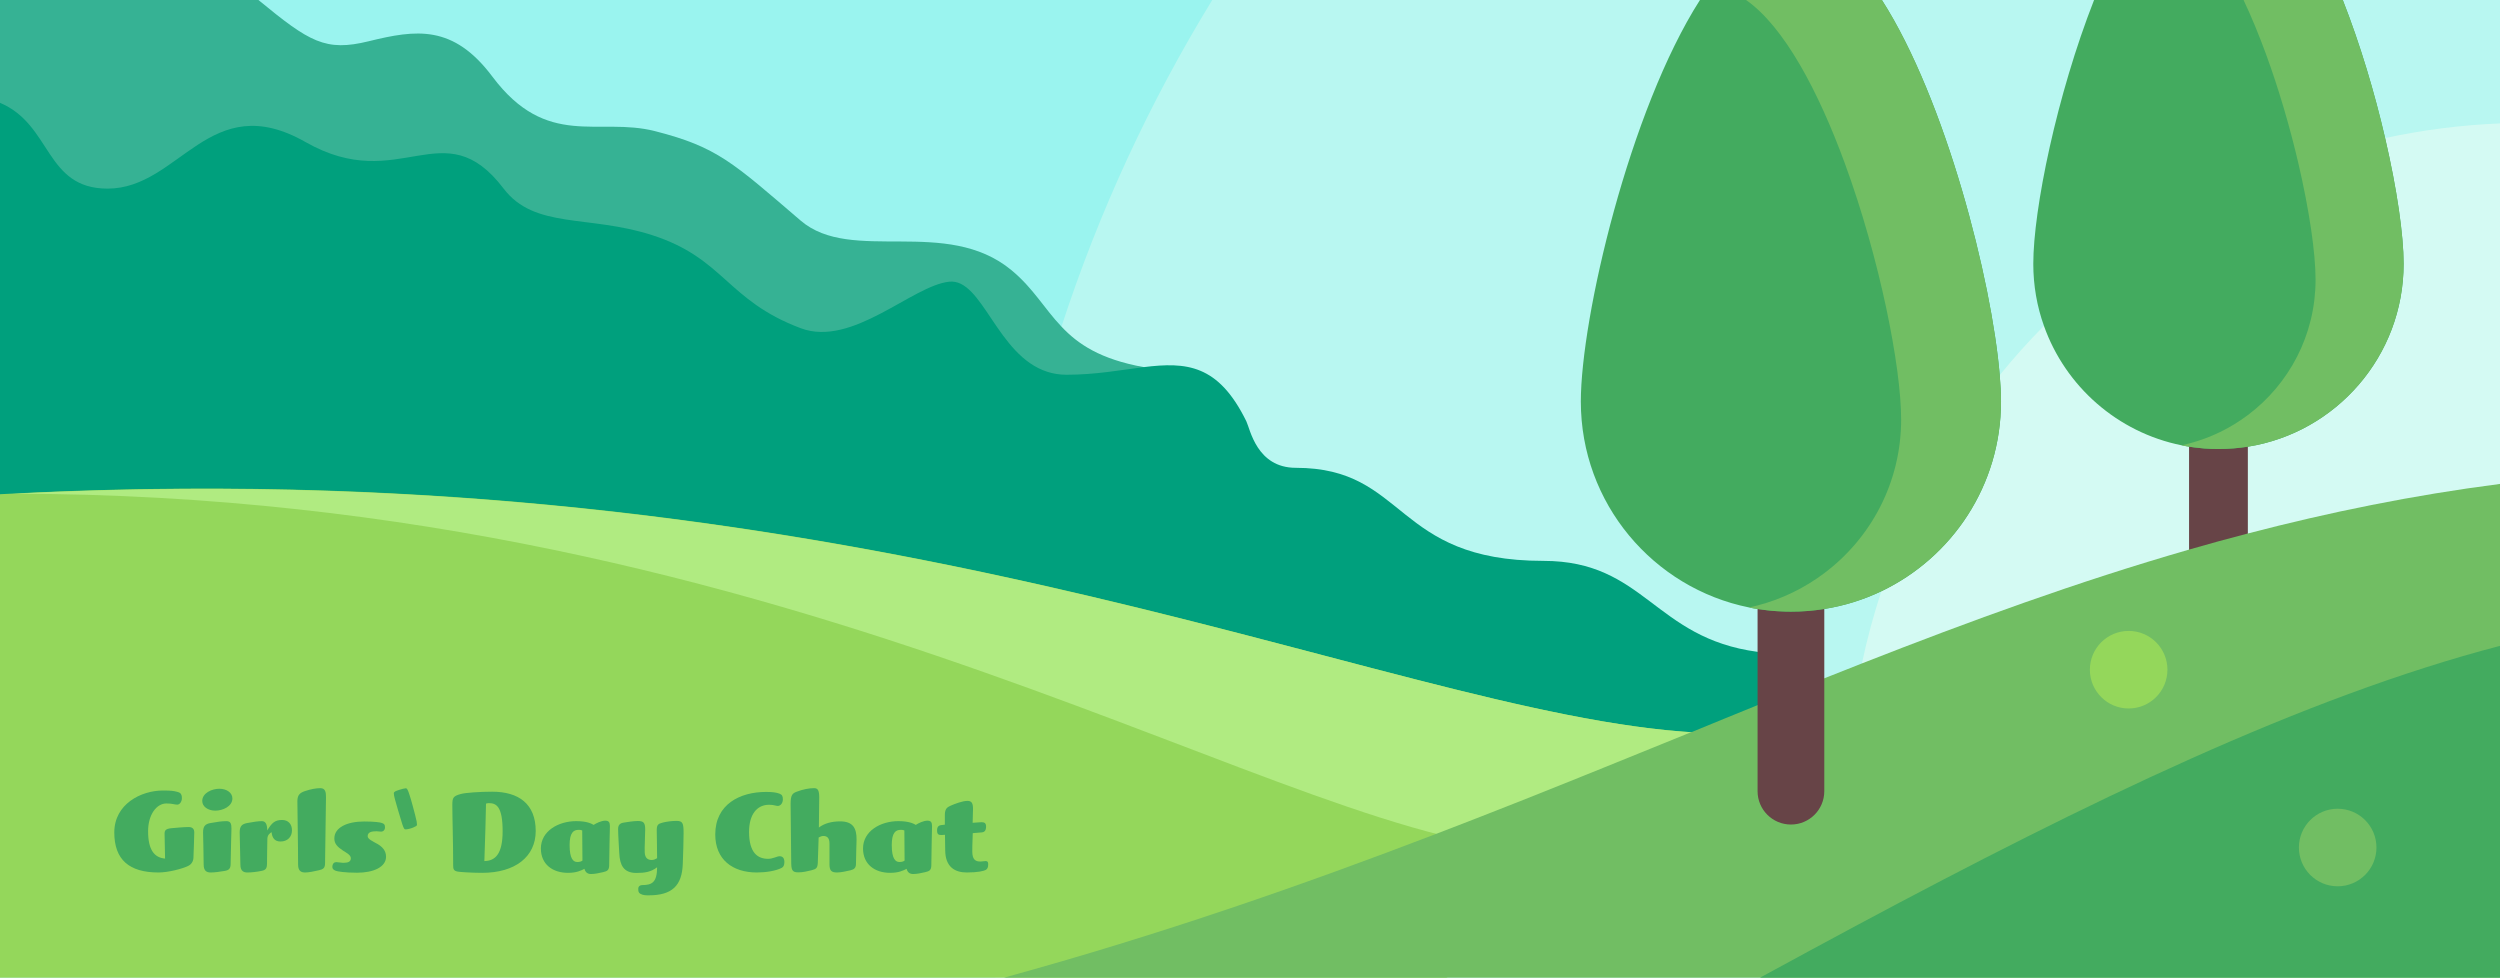
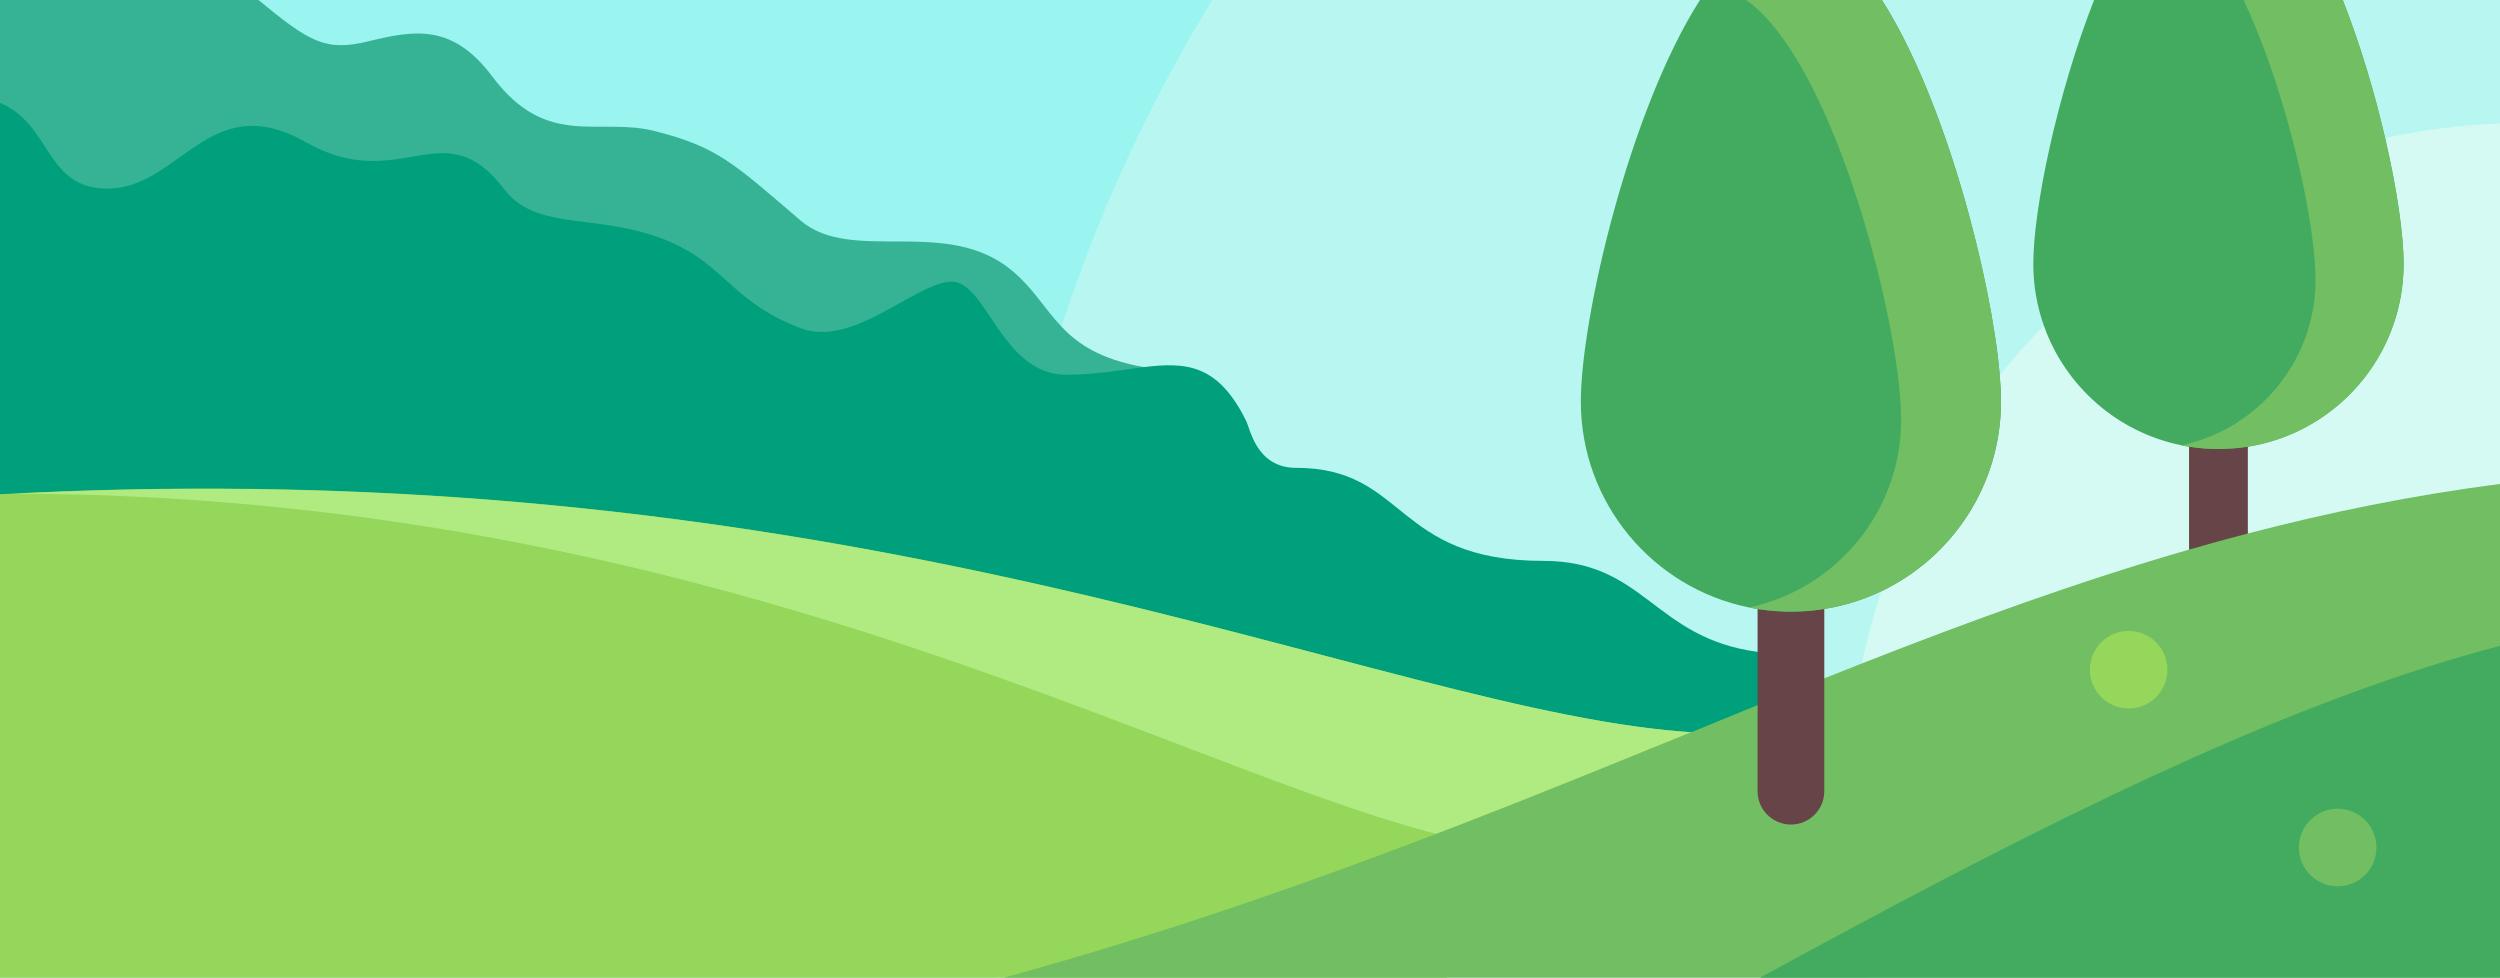
<svg xmlns="http://www.w3.org/2000/svg" version="1.1" id="Capa_1" x="0px" y="0px" viewBox="0 0 429.82 168.09" style="enable-background:new 0 0 429.82 168.09;" xml:space="preserve">
-   <style type="text/css">
+   <defs id="defs127" />
+   <style type="text/css" id="style2">
	.st0{fill:#FFDA9C;}
	.st1{fill:#9AF4EF;}
	.st2{opacity:0.3;}
	.st3{fill:#FFFFF4;}
	.st4{fill:#36B294;}
	.st5{opacity:0.4;}
	.st6{fill:#674447;}
	.st7{fill:#43AB5F;}
	.st8{fill:#71BE63;}
	.st9{fill:#00A07D;}
	.st10{fill:#94D75B;}
	.st11{fill:#B0EB81;}
	.st12{fill:none;}
</style>
-   <rect x="0" y="0" class="st0" width="429.82" height="168.09" />
-   <g>
-     <g>
-       <rect x="0" y="0" class="st1" width="429.82" height="168.09" />
+   <rect x="0" y="0" class="st0" width="429.82" height="168.09" id="rect4" />
+   <g id="g90">
+     <g id="g8">
+       <rect x="0" y="0" class="st1" width="429.82" height="168.09" id="rect6" />
    </g>
-     <g class="st2">
-       <path class="st3" d="M429.82,0v168.09h-258.69c-1.08-9.74-1.64-19.63-1.64-29.66    c0-0.8,0-1.6,0.02-2.4c0.05-6.73,0.36-13.41,0.92-20.01    c0.47-5.68,1.12-11.31,1.96-16.89c-0.01-0.01-0.01-0.02,0-0.03    c0.66-4.44,1.43-8.86,2.3-13.23c1.5-7.43,3.3-14.75,5.4-21.94    c0.76-2.6,1.56-5.19,2.41-7.77c6.46-19.85,15.21-38.67,25.92-56.16h221.4V0z" />
+     <g class="st2" id="g12">
+       <path class="st3" d="M429.82,0v168.09h-258.69c-1.08-9.74-1.64-19.63-1.64-29.66    c0-0.8,0-1.6,0.02-2.4c0.05-6.73,0.36-13.41,0.92-20.01    c0.47-5.68,1.12-11.31,1.96-16.89c-0.01-0.01-0.01-0.02,0-0.03    c0.66-4.44,1.43-8.86,2.3-13.23c1.5-7.43,3.3-14.75,5.4-21.94    c0.76-2.6,1.56-5.19,2.41-7.77c6.46-19.85,15.21-38.67,25.92-56.16h221.4V0z" id="path10" />
    </g>
-     <g>
-       <path class="st4" d="M196.68,63.13c0,0-1.77,23.8-4.44,25.3c-0.54,0.3-7.18-0.71-17.55-2.56    C133.97,78.6,35.76,58.41,23.41,54.43c-7.34-2.37-13.81-3.06-23.41-3.72V0h44.43    C53.22,7.23,55.95,8.92,63.4,7.09C71.54,5.09,77.91,4.18,84.66,13.18    c9.39,12.52,18.22,6.87,27.97,9.37c10.68,2.73,13.33,5.36,25.03,15.38    c8.75,7.5,25-0.77,36.25,8.53c3.75,3.1,5.66,6.63,8.59,9.7    c2.85,3.02,6.67,5.6,14.14,6.96C196.65,63.13,196.67,63.13,196.68,63.13z" />
+     <g id="g16">
+       <path class="st4" d="M196.68,63.13c0,0-1.77,23.8-4.44,25.3c-0.54,0.3-7.18-0.71-17.55-2.56    C133.97,78.6,35.76,58.41,23.41,54.43c-7.34-2.37-13.81-3.06-23.41-3.72V0h44.43    C53.22,7.23,55.95,8.92,63.4,7.09C71.54,5.09,77.91,4.18,84.66,13.18    c9.39,12.52,18.22,6.87,27.97,9.37c10.68,2.73,13.33,5.36,25.03,15.38    c8.75,7.5,25-0.77,36.25,8.53c3.75,3.1,5.66,6.63,8.59,9.7    c2.85,3.02,6.67,5.6,14.14,6.96C196.65,63.13,196.67,63.13,196.68,63.13z" id="path14" />
    </g>
-     <g class="st5">
-       <path class="st3" d="M429.82,21.22v146.87H321.37c-0.78-2.98-1.45-6.01-1.99-9.08    c-1.18-6.68-1.8-13.56-1.8-20.58c0-8.36,0.87-16.51,2.54-24.37    c0.89-4.23,2.01-8.37,3.34-12.41C327.97,87.98,334.92,75.43,343.81,64.5    c2.39-2.95,4.93-5.78,7.6-8.48c12.18-12.35,27.08-22.01,43.73-28    c4.83-1.75,9.82-3.18,14.93-4.28C416.47,22.35,423.07,21.5,429.82,21.22z" />
+     <g class="st5" id="g20">
+       <path class="st3" d="M429.82,21.22v146.87H321.37c-0.78-2.98-1.45-6.01-1.99-9.08    c-1.18-6.68-1.8-13.56-1.8-20.58c0-8.36,0.87-16.51,2.54-24.37    c0.89-4.23,2.01-8.37,3.34-12.41C327.97,87.98,334.92,75.43,343.81,64.5    c2.39-2.95,4.93-5.78,7.6-8.48c12.18-12.35,27.08-22.01,43.73-28    c4.83-1.75,9.82-3.18,14.93-4.28C416.47,22.35,423.07,21.5,429.82,21.22z" id="path18" />
    </g>
-     <g>
-       <g>
-         <g>
-           <path class="st6" d="M381.414,109.448c-2.793,0-5.054-2.262-5.054-5.051V49.999      c0-2.789,2.262-5.051,5.054-5.051c2.793,0,5.054,2.262,5.054,5.051v54.398      C386.468,107.187,384.207,109.448,381.414,109.448z" />
+     <g id="g40">
+       <g id="g26">
+         <g id="g24">
+           <path class="st6" d="M381.414,109.448c-2.793,0-5.054-2.262-5.054-5.051V49.999      c0-2.789,2.262-5.051,5.054-5.051c2.793,0,5.054,2.262,5.054,5.051v54.398      C386.468,107.187,384.207,109.448,381.414,109.448z" id="path22" />
        </g>
      </g>
-       <g>
-         <g>
-           <path class="st7" d="M413.25,45.36c0,15.87-11.6,29.02-26.78,31.44C384.82,77.06,383.13,77.2,381.41,77.2      c-0.82,0-1.64-0.03-2.45-0.09c-0.52-0.05-1.04-0.1-1.56-0.17h-0.04      c-0.17-0.03-0.33-0.05-0.5-0.07s-0.33-0.04-0.5-0.07c-0.18-0.03-0.35-0.06-0.52-0.09      c-0.26-0.05-0.51-0.1-0.77-0.15c-11.01-2.22-19.97-10.13-23.66-20.54      c-1.19-3.33-1.83-6.92-1.83-10.66c0-9.35,4.03-29,10.45-45.36h42.76      c3.01,7.66,5.5,16.03,7.28,23.74C412.11,32.5,413.25,40.39,413.25,45.36z" />
+       <g id="g32">
+         <g id="g30">
+           <path class="st7" d="M413.25,45.36c0,15.87-11.6,29.02-26.78,31.44C384.82,77.06,383.13,77.2,381.41,77.2      c-0.82,0-1.64-0.03-2.45-0.09c-0.52-0.05-1.04-0.1-1.56-0.17h-0.04      c-0.17-0.03-0.33-0.05-0.5-0.07s-0.33-0.04-0.5-0.07c-0.18-0.03-0.35-0.06-0.52-0.09      c-0.26-0.05-0.51-0.1-0.77-0.15c-11.01-2.22-19.97-10.13-23.66-20.54      c-1.19-3.33-1.83-6.92-1.83-10.66c0-9.35,4.03-29,10.45-45.36h42.76      c3.01,7.66,5.5,16.03,7.28,23.74C412.11,32.5,413.25,40.39,413.25,45.36z" id="path28" />
        </g>
      </g>
-       <g>
-         <g>
-           <path class="st8" d="M413.25,45.36c0,15.87-11.6,29.02-26.78,31.44C384.82,77.06,383.13,77.2,381.41,77.2      c-0.82,0-1.64-0.03-2.45-0.09c-0.52-0.05-1.04-0.1-1.56-0.17h-0.04      c-0.17-0.03-0.33-0.05-0.5-0.07s-0.33-0.05-0.5-0.08c-0.17-0.03-0.35-0.05-0.52-0.08      c-0.26-0.05-0.51-0.1-0.77-0.15c0.44-0.09,0.87-0.2,1.29-0.31      c3.71-0.97,7.13-2.65,10.11-4.89c7.07-5.31,11.64-13.75,11.64-23.27      c0-4.6-1.07-11.94-2.97-20.07c-1.42-6.08-3.31-12.59-5.56-18.74      c-1.19-3.23-2.47-6.37-3.85-9.28h17.06c3.01,7.66,5.5,16.03,7.28,23.74      C412.11,32.5,413.25,40.39,413.25,45.36z" />
+       <g id="g38">
+         <g id="g36">
+           <path class="st8" d="M413.25,45.36c0,15.87-11.6,29.02-26.78,31.44C384.82,77.06,383.13,77.2,381.41,77.2      c-0.82,0-1.64-0.03-2.45-0.09c-0.52-0.05-1.04-0.1-1.56-0.17h-0.04      c-0.17-0.03-0.33-0.05-0.5-0.07s-0.33-0.05-0.5-0.08c-0.17-0.03-0.35-0.05-0.52-0.08      c-0.26-0.05-0.51-0.1-0.77-0.15c0.44-0.09,0.87-0.2,1.29-0.31      c3.71-0.97,7.13-2.65,10.11-4.89c7.07-5.31,11.64-13.75,11.64-23.27      c0-4.6-1.07-11.94-2.97-20.07c-1.42-6.08-3.31-12.59-5.56-18.74      c-1.19-3.23-2.47-6.37-3.85-9.28h17.06c3.01,7.66,5.5,16.03,7.28,23.74      C412.11,32.5,413.25,40.39,413.25,45.36z" id="path34" />
        </g>
      </g>
    </g>
-     <g>
-       <path class="st9" d="M307.91,112.43v26.61c0,0-1.72-0.03-4.92-0.09h-0.12    c-4.4-0.08-11.55-0.22-20.8-0.39c-6.31-0.13-13.6-0.28-21.67-0.44c0,0,0,0-0.01,0    c-9.78-0.21-20.71-0.44-32.43-0.7c-0.01,0-0.01,0-0.01,0c-18.02-0.4-37.93-0.87-58.44-1.39    c-63.29-1.61-132.31-3.76-169.51-6.17V17.68c8.95,3.76,7.69,14.75,18.5,14.75    C30.91,32.43,36.04,15.02,52.54,24.43c16.23,9.25,23.69-5.63,34.05,8c5.32,7,14.59,4.47,25.54,8    c12.41,4,12.81,11.22,25.54,16c8.86,3.33,19.15-7.33,25.53-8    c5.73-0.6,8.19,12.74,16.89,15.5c1,0.32,2.09,0.5,3.27,0.5c5.05,0,9.42-0.83,13.28-1.31    c7.33-0.9,12.82-0.51,17.64,9.31c0.66,1.35,1.78,8,8.51,8c19.15,0,16.76,16,42.56,16    c17.44,0,19,13.27,36.83,15.64C303.92,112.3,305.82,112.43,307.91,112.43z" />
+     <g id="g44">
+       <path class="st9" d="M307.91,112.43v26.61c0,0-1.72-0.03-4.92-0.09h-0.12    c-4.4-0.08-11.55-0.22-20.8-0.39c-6.31-0.13-13.6-0.28-21.67-0.44c0,0,0,0-0.01,0    c-9.78-0.21-20.71-0.44-32.43-0.7c-0.01,0-0.01,0-0.01,0c-18.02-0.4-37.93-0.87-58.44-1.39    c-63.29-1.61-132.31-3.76-169.51-6.17V17.68c8.95,3.76,7.69,14.75,18.5,14.75    C30.91,32.43,36.04,15.02,52.54,24.43c16.23,9.25,23.69-5.63,34.05,8c5.32,7,14.59,4.47,25.54,8    c12.41,4,12.81,11.22,25.54,16c8.86,3.33,19.15-7.33,25.53-8    c5.73-0.6,8.19,12.74,16.89,15.5c1,0.32,2.09,0.5,3.27,0.5c5.05,0,9.42-0.83,13.28-1.31    c7.33-0.9,12.82-0.51,17.64,9.31c0.66,1.35,1.78,8,8.51,8c19.15,0,16.76,16,42.56,16    c17.44,0,19,13.27,36.83,15.64C303.92,112.3,305.82,112.43,307.91,112.43z" id="path42" />
    </g>
-     <g>
-       <path class="st10" d="M302.91,139.04l-54.24,29.05H0V84.97c70.08-3.81,126.6,4.2,172.39,14.13    c20.15,4.37,38.22,9.12,54.45,13.4c1.21,0.32,2.42,0.64,3.61,0.95    c1.66,0.43,3.3,0.86,4.92,1.29c2.94,0.77,5.82,1.52,8.63,2.23    c1.62,0.41,3.22,0.82,4.8,1.21c0.8,0.21,1.59,0.4,2.37,0.59    c2.08,0.51,4.12,1,6.13,1.48c2.52,0.59,4.98,1.15,7.38,1.66c1.44,0.31,2.87,0.6,4.27,0.89    c1.06,0.21,2.1,0.41,3.13,0.6c2.25,0.43,4.44,0.8,6.59,1.13c0.82,0.12,1.62,0.24,2.42,0.35    c0.68,0.1,1.36,0.19,2.03,0.27c0.67,0.09,1.34,0.17,2.01,0.24    c1.32,0.15,2.62,0.27,3.91,0.37c0.1,0.02,0.2,0.03,0.3,0.03    c0.47,0.04,0.93,0.08,1.39,0.1H290.78c0.69,0.05,1.38,0.09,2.06,0.11    c0.56,0.03,1.1,0.05,1.65,0.07h0.21c0.74,0.02,1.48,0.03,2.21,0.03l0.36,0.77    l5.6,12.08L302.91,139.04z" />
+     <g id="g48">
+       <path class="st10" d="M302.91,139.04l-54.24,29.05H0V84.97c70.08-3.81,126.6,4.2,172.39,14.13    c20.15,4.37,38.22,9.12,54.45,13.4c1.21,0.32,2.42,0.64,3.61,0.95    c1.66,0.43,3.3,0.86,4.92,1.29c2.94,0.77,5.82,1.52,8.63,2.23    c1.62,0.41,3.22,0.82,4.8,1.21c0.8,0.21,1.59,0.4,2.37,0.59    c2.08,0.51,4.12,1,6.13,1.48c2.52,0.59,4.98,1.15,7.38,1.66c1.44,0.31,2.87,0.6,4.27,0.89    c1.06,0.21,2.1,0.41,3.13,0.6c2.25,0.43,4.44,0.8,6.59,1.13c0.82,0.12,1.62,0.24,2.42,0.35    c0.68,0.1,1.36,0.19,2.03,0.27c0.67,0.09,1.34,0.17,2.01,0.24    c1.32,0.15,2.62,0.27,3.91,0.37c0.1,0.02,0.2,0.03,0.3,0.03    c0.47,0.04,0.93,0.08,1.39,0.1H290.78c0.69,0.05,1.38,0.09,2.06,0.11    c0.56,0.03,1.1,0.05,1.65,0.07h0.21c0.74,0.02,1.48,0.03,2.21,0.03l0.36,0.77    l5.6,12.08L302.91,139.04z" id="path46" />
    </g>
-     <g>
-       <path class="st11" d="M296.91,126.097c-52.623,0-140.781-49.009-294.643-41.213    c136.795,0.118,220.685,61.353,263.643,61.353l12-4.476L297.267,126.869L296.91,126.097z" />
+     <g id="g52">
+       <path class="st11" d="M296.91,126.097c-52.623,0-140.781-49.009-294.643-41.213    c136.795,0.118,220.685,61.353,263.643,61.353l12-4.476L297.267,126.869L296.91,126.097z" id="path50" />
    </g>
-     <g>
-       <path class="st8" d="M429.82,83.2v84.89H172.6C199.63,160.67,224.03,152.13,246.91,143.37    c4.55-1.74,9.05-3.5,13.48-5.25c0.01,0,0.01,0,0.01,0c10.36-4.1,20.43-8.21,30.33-12.23    H290.78c3.84-1.57,7.61-3.13,11.4-4.66c1.92-0.78,3.83-1.55,5.73-2.31    c1.92-0.77,3.83-1.54,5.74-2.3c2.16-0.86,4.32-1.71,6.47-2.56    C338.85,106.71,357.34,99.97,376.36,94.49c3.35-0.97,6.72-1.89,10.11-2.77    C400.46,88.07,414.8,85.14,429.82,83.2z" />
+     <g id="g56">
+       <path class="st8" d="M429.82,83.2v84.89H172.6C199.63,160.67,224.03,152.13,246.91,143.37    c4.55-1.74,9.05-3.5,13.48-5.25c0.01,0,0.01,0,0.01,0c10.36-4.1,20.43-8.21,30.33-12.23    H290.78c3.84-1.57,7.61-3.13,11.4-4.66c1.92-0.78,3.83-1.55,5.73-2.31    c1.92-0.77,3.83-1.54,5.74-2.3c2.16-0.86,4.32-1.71,6.47-2.56    C338.85,106.71,357.34,99.97,376.36,94.49c3.35-0.97,6.72-1.89,10.11-2.77    C400.46,88.07,414.8,85.14,429.82,83.2z" id="path54" />
    </g>
-     <g>
-       <g>
-         <g>
-           <path class="st6" d="M307.912,141.76c-3.169,0-5.736-2.566-5.736-5.731V74.299      c0-3.165,2.566-5.731,5.736-5.731s5.735,2.566,5.735,5.731v61.73      C313.647,139.194,311.081,141.76,307.912,141.76z" />
+     <g id="g76">
+       <g id="g62">
+         <g id="g60">
+           <path class="st6" d="M307.912,141.76c-3.169,0-5.736-2.566-5.736-5.731V74.299      c0-3.165,2.566-5.731,5.736-5.731s5.735,2.566,5.735,5.731v61.73      C313.647,139.194,311.081,141.76,307.912,141.76z" id="path58" />
        </g>
      </g>
-       <g>
-         <g>
-           <path class="st7" d="M344.03,69.04c0,14.38-8.4,26.8-20.57,32.61c-3.06,1.46-6.35,2.5-9.81,3.05      c-1.87,0.31-3.79,0.46-5.74,0.46c-0.66,0-1.32-0.02-1.97-0.06      c-0.58-0.02-1.15-0.07-1.72-0.13c-0.12-0.01-0.25-0.02-0.37-0.04      c-0.46-0.05-0.92-0.11-1.37-0.18c-0.1-0.01-0.2-0.03-0.3-0.05      c-0.22-0.03-0.45-0.07-0.67-0.1c-0.26-0.06-0.53-0.11-0.79-0.16      c-16.5-3.33-28.93-17.91-28.93-35.4c0-14.35,8.36-50.09,20.48-69.04h31.28      c10.99,17.18,18.89,48.17,20.26,64.5C343.96,66.18,344.03,67.7,344.03,69.04z" />
+       <g id="g68">
+         <g id="g66">
+           <path class="st7" d="M344.03,69.04c0,14.38-8.4,26.8-20.57,32.61c-3.06,1.46-6.35,2.5-9.81,3.05      c-1.87,0.31-3.79,0.46-5.74,0.46c-0.66,0-1.32-0.02-1.97-0.06      c-0.58-0.02-1.15-0.07-1.72-0.13c-0.12-0.01-0.25-0.02-0.37-0.04      c-0.46-0.05-0.92-0.11-1.37-0.18c-0.1-0.01-0.2-0.03-0.3-0.05      c-0.22-0.03-0.45-0.07-0.67-0.1c-0.26-0.06-0.53-0.11-0.79-0.16      c-16.5-3.33-28.93-17.91-28.93-35.4c0-14.35,8.36-50.09,20.48-69.04h31.28      c10.99,17.18,18.89,48.17,20.26,64.5C343.96,66.18,344.03,67.7,344.03,69.04z" id="path64" />
        </g>
      </g>
-       <g>
-         <g>
-           <path class="st8" d="M344.03,69.04c0,14.38-8.4,26.8-20.57,32.61c-3.06,1.46-6.35,2.5-9.81,3.05      c-1.87,0.31-3.79,0.46-5.74,0.46c-0.66,0-1.32-0.02-1.97-0.06      c-0.58-0.02-1.15-0.07-1.72-0.13c-0.12-0.01-0.25-0.02-0.37-0.04      c-0.46-0.05-0.92-0.11-1.37-0.18c-0.1-0.01-0.2-0.03-0.3-0.05      c-0.22-0.03-0.45-0.07-0.67-0.1c-0.26-0.06-0.53-0.11-0.79-0.16      c0.49-0.1,0.98-0.22,1.46-0.35c4.21-1.1,8.09-3,11.47-5.55      c8.02-6.02,13.21-15.61,13.21-26.41c0-9.13-3.7-27.73-9.68-44.04      c-4.55-12.41-10.42-23.49-16.98-28.09h23.35c10.99,17.18,18.89,48.17,20.26,64.5      C343.96,66.18,344.03,67.7,344.03,69.04z" />
+       <g id="g74">
+         <g id="g72">
+           <path class="st8" d="M344.03,69.04c0,14.38-8.4,26.8-20.57,32.61c-3.06,1.46-6.35,2.5-9.81,3.05      c-1.87,0.31-3.79,0.46-5.74,0.46c-0.66,0-1.32-0.02-1.97-0.06      c-0.58-0.02-1.15-0.07-1.72-0.13c-0.12-0.01-0.25-0.02-0.37-0.04      c-0.46-0.05-0.92-0.11-1.37-0.18c-0.1-0.01-0.2-0.03-0.3-0.05      c-0.22-0.03-0.45-0.07-0.67-0.1c-0.26-0.06-0.53-0.11-0.79-0.16      c0.49-0.1,0.98-0.22,1.46-0.35c4.21-1.1,8.09-3,11.47-5.55      c8.02-6.02,13.21-15.61,13.21-26.41c0-9.13-3.7-27.73-9.68-44.04      c-4.55-12.41-10.42-23.49-16.98-28.09h23.35c10.99,17.18,18.89,48.17,20.26,64.5      C343.96,66.18,344.03,67.7,344.03,69.04z" id="path70" />
        </g>
      </g>
    </g>
-     <g>
-       <path class="st7" d="M429.82,111.04v57.05H302.59c5.64-3.07,11.24-6.1,16.79-9.08    C358.71,137.98,395.9,119.9,429.82,111.04z" />
+     <g id="g80">
+       <path class="st7" d="M429.82,111.04v57.05H302.59c5.64-3.07,11.24-6.1,16.79-9.08    C358.71,137.98,395.9,119.9,429.82,111.04z" id="path78" />
    </g>
-     <g>
-       <circle class="st10" cx="365.976" cy="115.14" r="6.667" />
+     <g id="g84">
+       <circle class="st10" cx="365.976" cy="115.14" r="6.667" id="circle82" />
    </g>
-     <g>
-       <circle class="st8" cx="401.912" cy="145.711" r="6.667" />
+     <g id="g88">
+       <circle class="st8" cx="401.912" cy="145.711" r="6.667" id="circle86" />
    </g>
  </g>
-   <polyline class="st12" points="247.78,168.09 172.6,168.09 171.13,168.09 0,168.09 0,129.86 0,84.97 0,50.71 0,17.68 0,0   44.43,0 208.42,0 292.27,0 300.2,0 323.55,0 360.03,0 385.73,0 402.79,0 429.82,0 429.82,21.22   429.82,83.2 429.82,111.04 429.82,168.09 321.37,168.09 302.59,168.09 248.67,168.09 247.79,168.09 " />
-   <rect x="21.164" y="138.342" class="st12" width="177.133" height="28.257" />
-   <g>
-     <path class="st7" d="M33.257,147.493c-0.02,0.567-0.344,1.114-0.891,1.377   c-1.033,0.507-3.442,1.134-5.123,1.134c-5.021,0-7.593-2.187-7.593-6.884   c0-4.86,4.576-7.209,8.363-7.209c1.417,0,1.863,0.061,2.592,0.264   c0.425,0.121,0.668,0.385,0.668,1.053c0,0.607-0.385,1.113-0.79,1.113   c-0.466,0-0.81-0.202-1.883-0.202c-1.66,0-3.138,1.883-3.138,4.778   c0,3.18,1.053,4.536,2.916,4.698l-0.081-4.191c-0.02-0.628,0.142-0.932,1.175-1.033   c0.587-0.061,2.248-0.202,2.936-0.202c0.627,0,0.992,0.263,0.992,0.932   C33.399,144.112,33.297,146.116,33.257,147.493z" />
-     <path class="st7" d="M37.02,139.374c-1.275,0-2.248-0.709-2.248-1.66c0-1.377,1.661-2.106,2.936-2.106   c1.296,0,2.248,0.709,2.248,1.66C39.956,138.645,38.295,139.374,37.02,139.374z M39.652,148.526   c0,0.851-0.324,1.093-1.053,1.215c-0.831,0.142-1.701,0.263-2.369,0.263   c-0.628,0-1.215-0.202-1.215-1.356c0-2.105-0.102-4.657-0.102-5.527c0-1.053,0.344-1.458,1.296-1.62   c1.073-0.202,1.984-0.324,2.713-0.324c0.77,0,0.871,0.507,0.871,1.316   C39.793,143.1,39.672,146.359,39.652,148.526z" />
-     <path class="st7" d="M48.215,144.679c-1.033,0-1.438-0.688-1.519-1.6   c-0.283,0.142-0.709,0.466-0.729,1.134c-0.041,1.62-0.041,3.078-0.061,4.313   c-0.02,0.851-0.263,1.073-0.992,1.215c-0.81,0.162-1.701,0.263-2.369,0.263   c-0.627,0-1.215-0.202-1.215-1.356c0-1.013-0.122-4.657-0.122-5.527c0-1.053,0.344-1.438,1.296-1.62   c1.053-0.202,1.903-0.324,2.511-0.324c0.607,0,0.931,0.466,0.931,1.6   c0.77-1.275,1.296-1.802,2.551-1.802c1.053,0,1.701,0.709,1.701,1.782   C50.2,143.869,49.45,144.679,48.215,144.679z" />
-     <path class="st7" d="M55.887,148.404c0,0.851-0.324,1.054-1.053,1.215   c-0.81,0.183-1.701,0.385-2.369,0.385c-0.628,0-1.215-0.202-1.215-1.356   c0-3.523-0.122-9.456-0.122-10.873c0-1.053,0.385-1.458,1.296-1.762   c1.033-0.345,1.923-0.506,2.652-0.506c0.871,0,0.972,0.708,0.972,1.519   C56.049,137.956,55.907,146.238,55.887,148.404z" />
-     <path class="st7" d="M61.393,150.045c-2.126,0-3.381-0.223-3.645-0.324   c-0.344-0.121-0.608-0.324-0.608-0.647c0-0.607,0.324-0.851,0.668-0.851   c0.263,0,0.911,0.121,1.174,0.121c0.83,0,1.336-0.162,1.336-0.789c0-0.547-0.688-0.892-1.377-1.337   c-0.911-0.607-1.458-1.134-1.458-2.065c0-1.883,2.187-2.916,5.123-2.916   c1.883,0,2.733,0.162,2.936,0.223c0.526,0.143,0.648,0.345,0.648,0.79   c0,0.426-0.284,0.729-0.668,0.729c-0.183,0-0.567-0.062-0.79-0.062   c-0.79,0-1.519,0.122-1.519,0.851c0,0.486,0.79,0.83,1.62,1.296   c0.769,0.426,1.539,1.094,1.539,2.228C66.374,149.073,64.208,150.045,61.393,150.045z" />
-     <path class="st7" d="M71.008,142.29c-0.445,0.182-0.992,0.304-1.276,0.304   c-0.223,0-0.304-0.122-0.567-0.892c-0.182-0.547-0.425-1.356-0.729-2.409   c-0.405-1.438-0.729-2.43-0.729-2.896c0-0.283,0.304-0.385,0.891-0.587   c0.405-0.143,1.013-0.284,1.174-0.284c0.203,0,0.344,0.264,0.567,0.932   c0.203,0.587,0.425,1.356,0.628,2.126c0.283,1.053,0.547,2.025,0.668,2.652   c0.041,0.223,0.061,0.466,0.061,0.567C71.697,141.986,71.434,142.107,71.008,142.29z" />
-     <path class="st7" d="M82.892,150.065c-2.045,0-3.948-0.162-4.151-0.203   c-0.729-0.121-0.83-0.404-0.83-1.093c0-4.172-0.142-8.039-0.142-10.367   c0-1.256,0.142-1.519,1.417-1.884c0.85-0.243,3.442-0.404,5.426-0.404   c4.576,0,7.492,2.105,7.492,6.763C92.105,147.271,88.602,150.065,82.892,150.065z M84.066,138.078   c-0.162,0-0.344,0.04-0.506,0.081c-0.061,2.956-0.122,5.265-0.284,9.881   c1.944-0.021,3.139-1.316,3.139-5.123C86.415,138.767,85.402,138.078,84.066,138.078z" />
-     <path class="st7" d="M104.736,148.729c0,0.851-0.304,1.053-1.033,1.215   c-0.79,0.183-1.438,0.324-2.105,0.324c-0.628,0-0.972-0.345-1.114-0.891   c-0.607,0.304-1.357,0.688-2.835,0.688c-2.632,0-4.657-1.458-4.657-4.191   c0-2.997,3.017-4.698,6.075-4.698c1.863,0,2.652,0.445,2.997,0.648   c0.425-0.284,1.316-0.729,2.005-0.729c0.587,0,0.79,0.284,0.79,0.932   C104.857,142.816,104.736,146.562,104.736,148.729z M100.099,142.775   c-0.243-0.101-0.385-0.101-0.628-0.101c-0.871,0-1.539,0.485-1.539,2.611   c0,2.39,0.648,2.916,1.316,2.916c0.425,0,0.668-0.081,0.891-0.243   C100.119,146.259,100.099,144.355,100.099,142.775z" />
-     <path class="st7" d="M117.388,148.566c-0.142,3.686-1.822,5.366-5.832,5.366c-0.506,0-1.013,0-1.458-0.264   c-0.324-0.182-0.364-0.425-0.364-0.87c0-0.426,0.324-0.628,0.688-0.628   c1.62,0,2.551-0.425,2.551-3.058c-1.073,0.81-2.106,0.972-3.564,0.972   c-2.248,0-2.835-1.417-2.936-3.341c-0.02-0.485-0.203-3.179-0.203-4.212   c0-0.688,0.324-0.992,0.911-1.093c0.587-0.102,1.762-0.284,2.45-0.284   c0.952,0,1.296,0.224,1.296,1.418c0,1.094-0.122,3.078-0.081,3.969   c0.041,1.032,0.587,1.316,1.215,1.316c0.344,0,0.668-0.162,0.912-0.304   c0.02-1.135-0.061-3.827-0.061-4.819c0-0.932,0.243-1.114,1.053-1.316   c0.648-0.162,1.559-0.283,2.328-0.283c1.073,0,1.235,0.364,1.235,2.085   C117.53,144.558,117.449,146.947,117.388,148.566z" />
-     <path class="st7" d="M134.393,149.215c-1.033,0.526-2.734,0.789-4.272,0.789   c-4.191,0-7.148-2.227-7.148-6.54c0-5.204,4.272-7.31,8.727-7.31c1.154,0,1.822,0.102,2.329,0.304   c0.466,0.183,0.567,0.466,0.567,0.992c0,0.628-0.405,1.113-0.871,1.113   c-0.364,0-0.648-0.202-1.499-0.202c-2.126,0-3.442,1.722-3.442,4.657   c0,3.584,1.458,4.637,3.28,4.637c0.81,0,1.539-0.445,1.964-0.445c0.506,0,0.83,0.283,0.83,1.013   C134.858,148.708,134.716,149.053,134.393,149.215z" />
-     <path class="st7" d="M147.166,148.526c0,0.688-0.324,0.951-0.911,1.093   c-0.587,0.143-1.661,0.385-2.349,0.385c-0.952,0-1.296-0.304-1.296-1.417c0-0.77,0-2.652,0-3.544   c0-1.032-0.446-1.315-1.073-1.315c-0.243,0-0.547,0.121-0.79,0.263   c-0.041,1.114-0.101,2.774-0.142,4.313c-0.041,0.931-0.263,1.113-1.073,1.315   c-0.648,0.162-1.498,0.365-2.268,0.365c-1.134,0-1.235-0.426-1.235-2.045   c0-0.912-0.101-8.646-0.101-9.72c0-1.539,0.304-1.822,1.053-2.105   c1.073-0.405,2.106-0.607,2.957-0.607c0.567,0,0.911,0.202,0.911,1.579   c0,0.405-0.061,4.435-0.061,5.184c0.952-0.709,2.187-1.053,3.645-1.053   c2.248,0,2.834,1.194,2.834,3.098C147.267,144.801,147.166,147.493,147.166,148.526z" />
-     <path class="st7" d="M160.122,148.729c0,0.851-0.304,1.053-1.033,1.215   c-0.79,0.183-1.438,0.324-2.105,0.324c-0.628,0-0.972-0.345-1.114-0.891   c-0.607,0.304-1.357,0.688-2.835,0.688c-2.632,0-4.657-1.458-4.657-4.191   c0-2.997,3.017-4.698,6.075-4.698c1.863,0,2.652,0.445,2.997,0.648   c0.425-0.284,1.316-0.729,2.005-0.729c0.587,0,0.79,0.284,0.79,0.932   C160.243,142.816,160.122,146.562,160.122,148.729z M155.485,142.775   c-0.243-0.101-0.385-0.101-0.628-0.101c-0.871,0-1.539,0.485-1.539,2.611   c0,2.39,0.648,2.916,1.316,2.916c0.425,0,0.668-0.081,0.891-0.243   C155.505,146.259,155.485,144.355,155.485,142.775z" />
-     <path class="st7" d="M169.453,149.579c-0.324,0.162-1.316,0.425-3.22,0.425   c-1.984,0-3.726-0.87-3.726-3.867c0-0.951-0.041-2.187-0.041-2.612   c-0.263,0-0.445,0.041-0.567,0.041c-0.587,0-0.79-0.142-0.79-0.81c0-0.567,0.223-0.871,0.83-0.912   c0.162-0.02,0.304-0.04,0.506-0.061c0-0.344,0-1.032,0-1.66c0-1.154,0.465-1.356,1.033-1.62   c0.688-0.304,2.024-0.81,2.855-0.81c0.81,0,0.972,0.506,0.952,1.539   c0,0.323-0.021,1.215-0.061,2.227c0.668-0.02,1.215-0.101,1.519-0.101   c0.527,0,0.79,0.162,0.79,0.749c0,0.688-0.263,0.992-0.83,1.013   c-0.365,0.02-0.81,0.081-1.458,0.121c-0.081,1.681-0.081,2.956-0.081,3.159   c0,1.478,0.627,1.721,1.397,1.721c0.263,0,0.688-0.081,0.871-0.081c0.344,0,0.466,0.142,0.466,0.526   C169.898,149.093,169.797,149.396,169.453,149.579z" />
-   </g>
+   <polyline class="st12" points="247.78,168.09 172.6,168.09 171.13,168.09 0,168.09 0,129.86 0,84.97 0,50.71 0,17.68 0,0   44.43,0 208.42,0 292.27,0 300.2,0 323.55,0 360.03,0 385.73,0 402.79,0 429.82,0 429.82,21.22   429.82,83.2 429.82,111.04 429.82,168.09 321.37,168.09 302.59,168.09 248.67,168.09 247.79,168.09 " id="polyline92" />
+   <rect x="21.164" y="138.342" class="st12" width="177.133" height="28.257" id="rect94" />
</svg>
